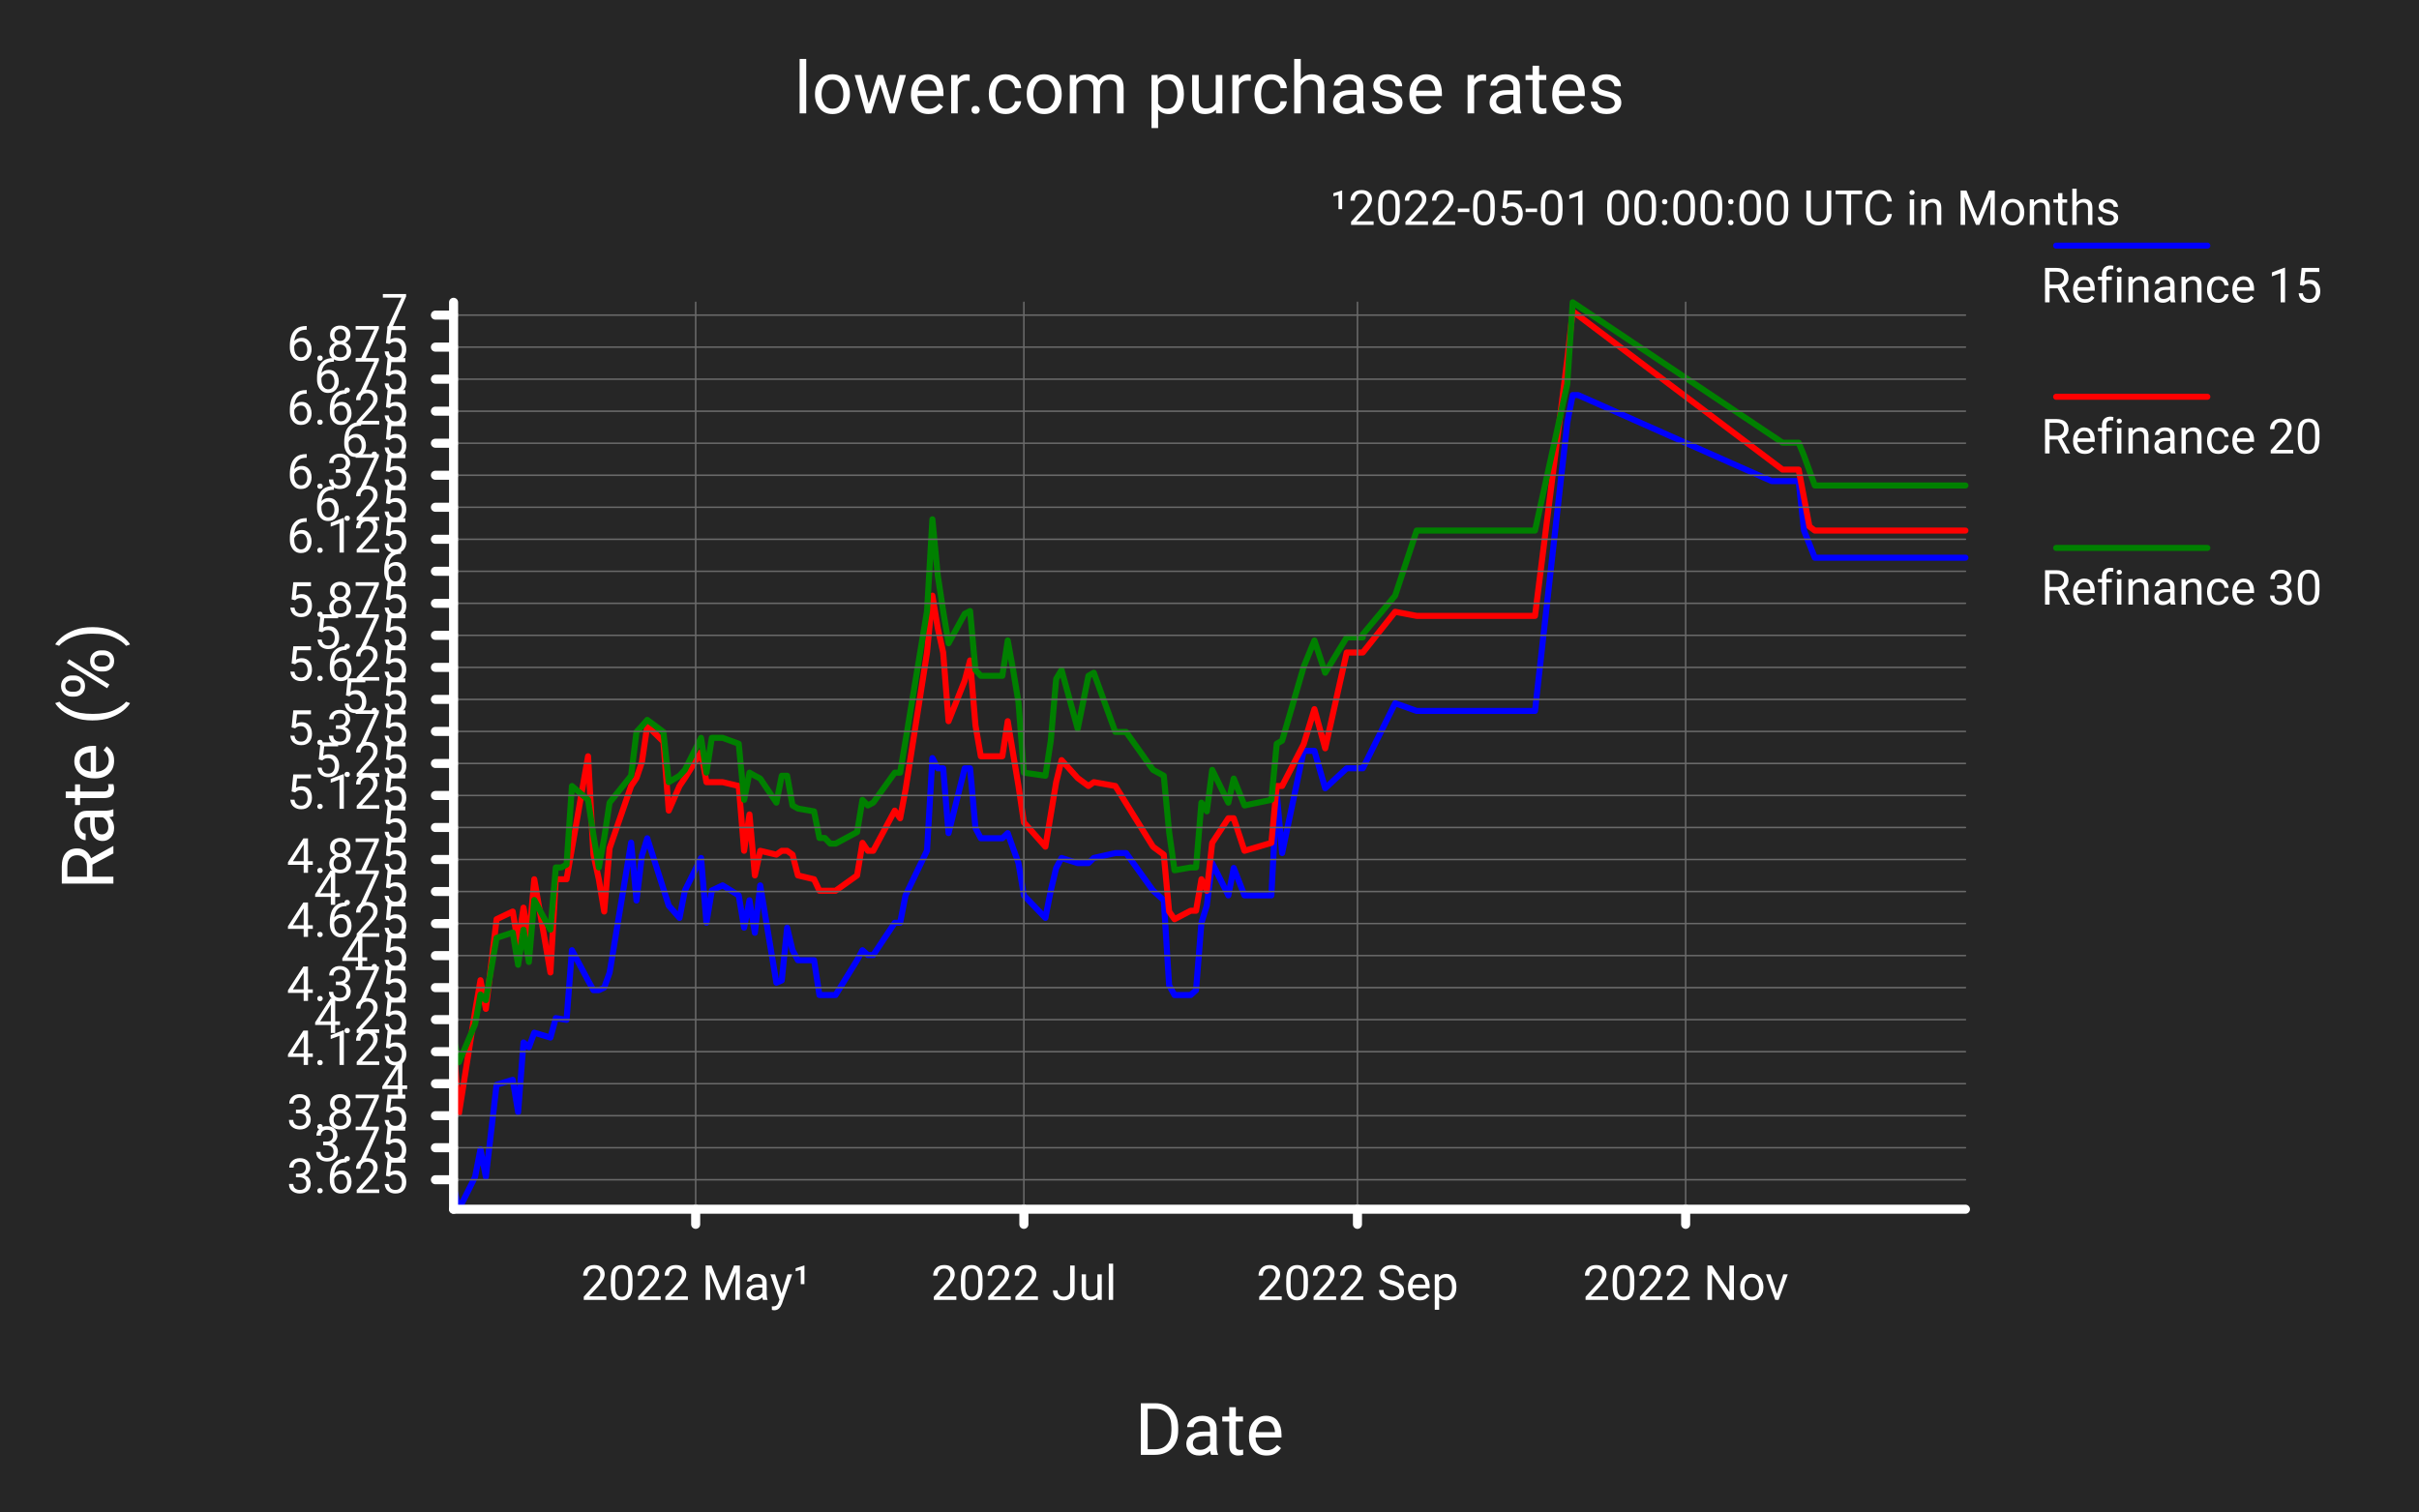
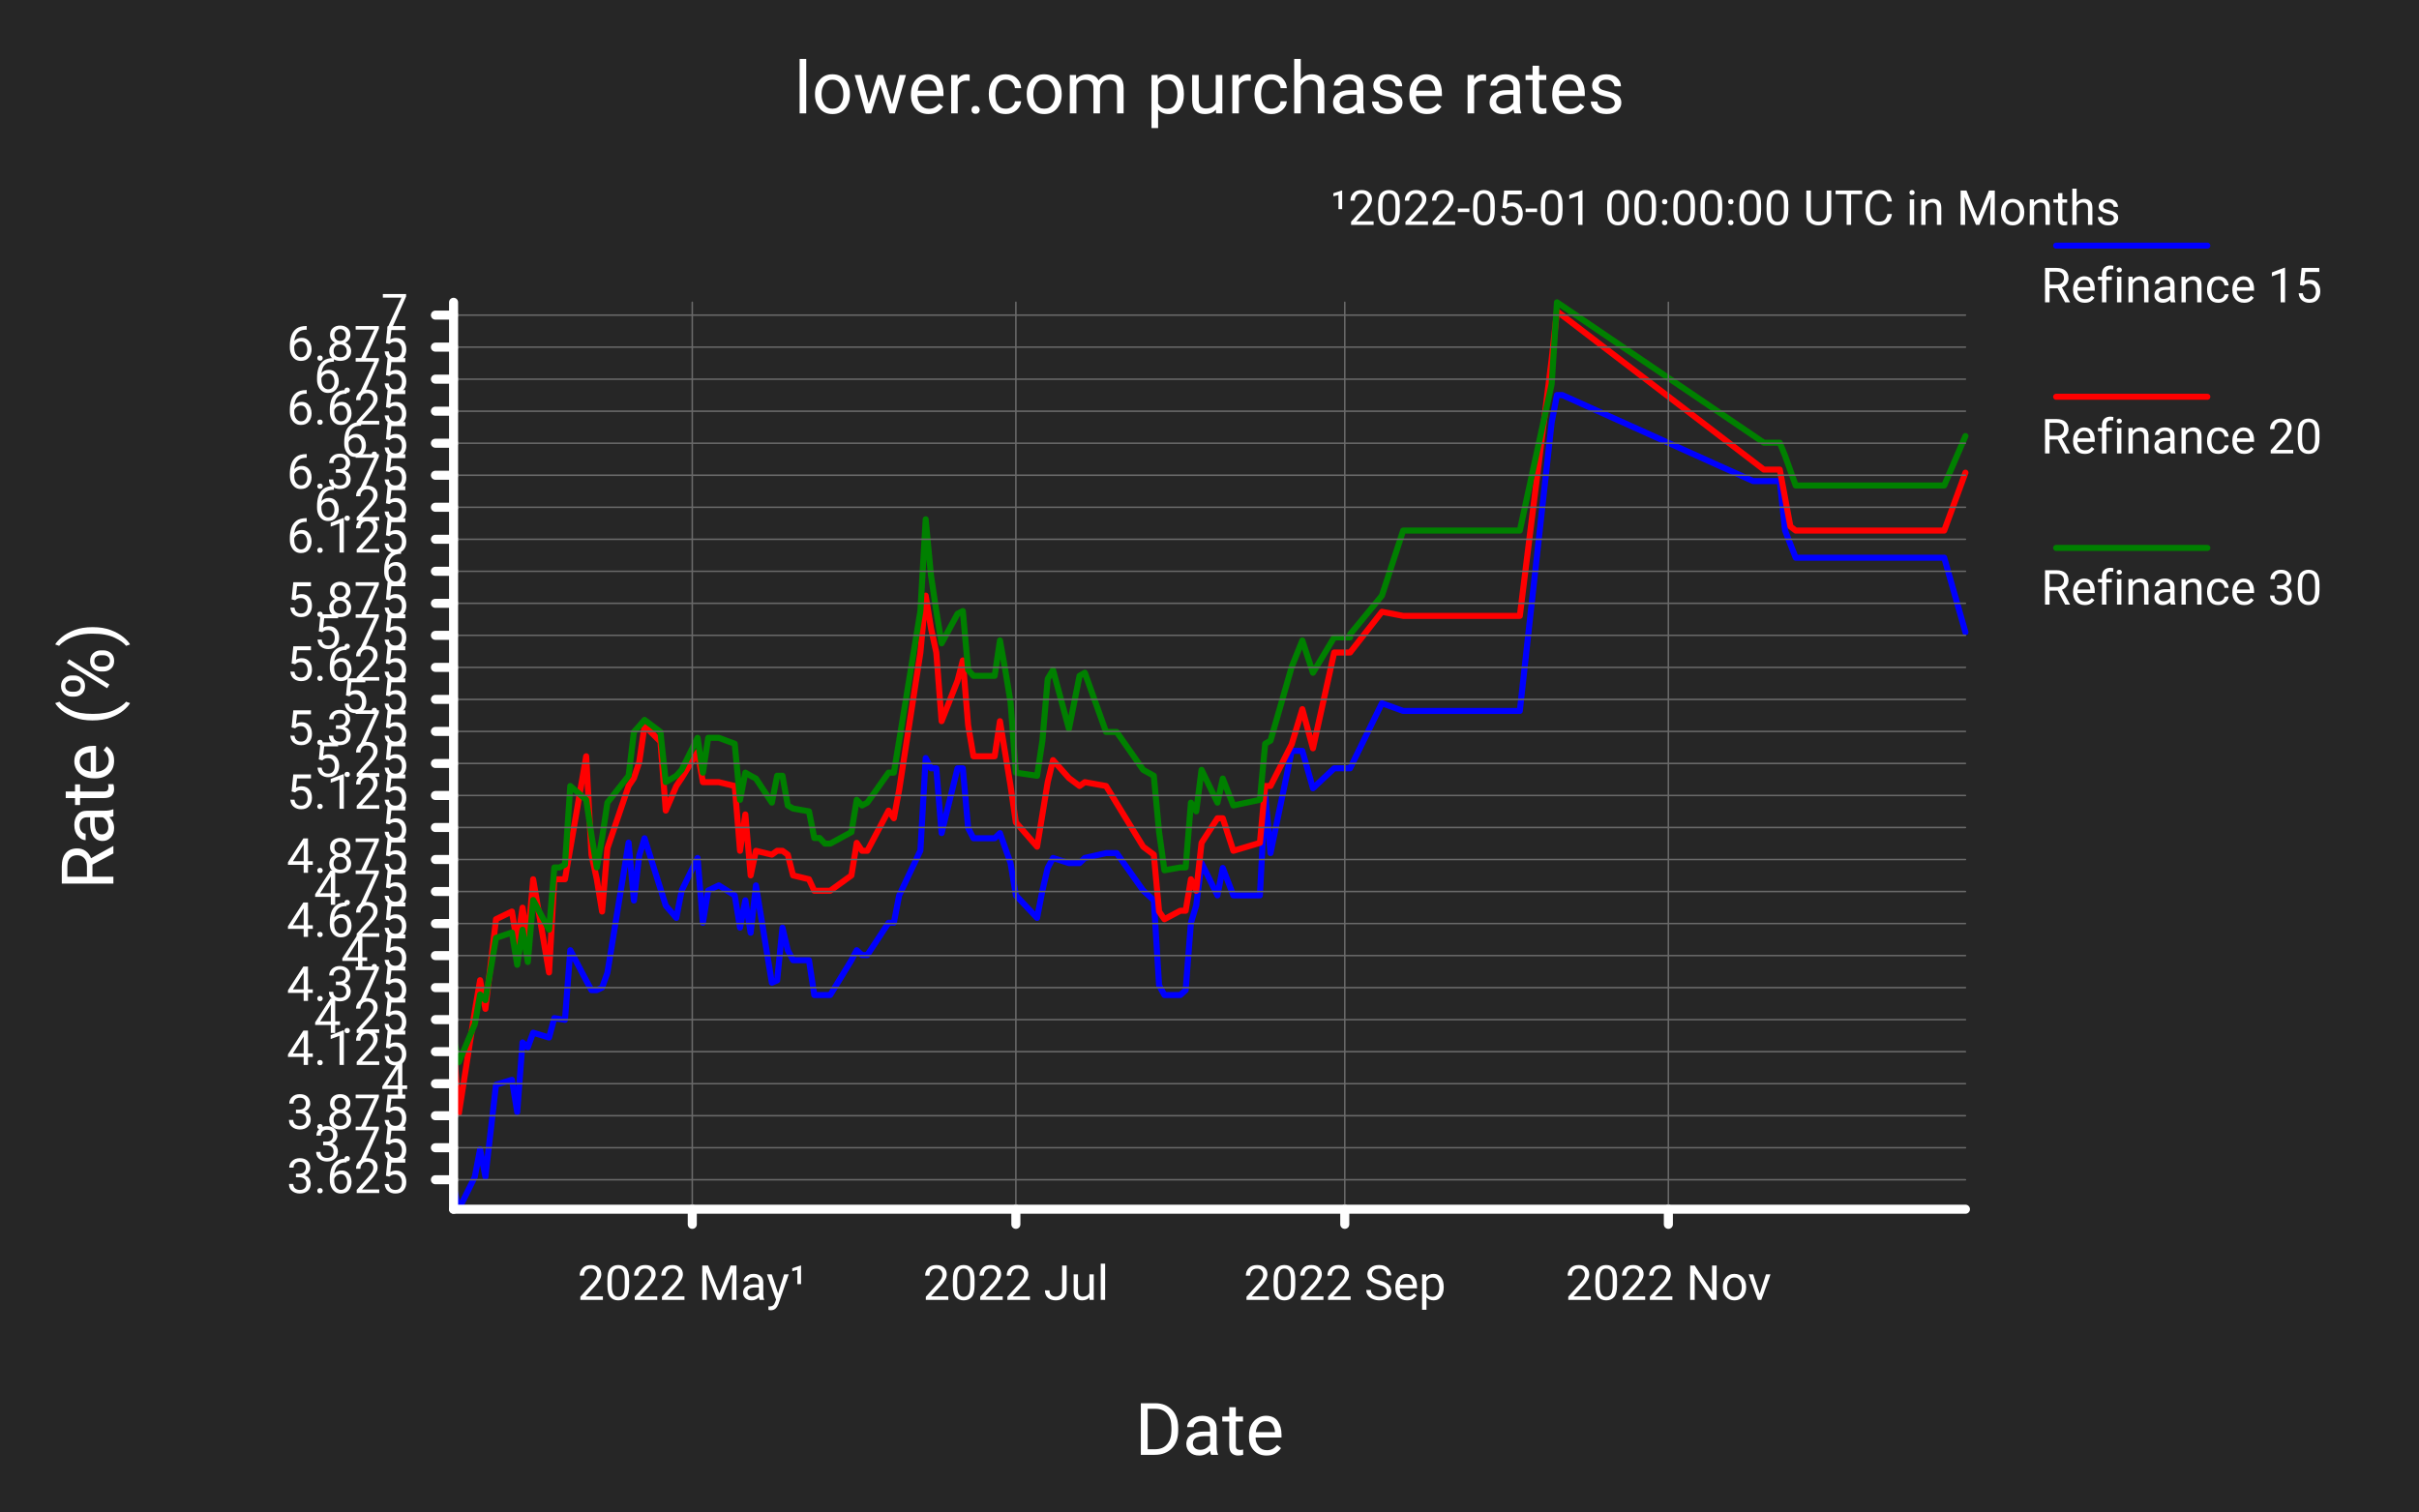
<svg xmlns="http://www.w3.org/2000/svg" class="poloto" width="800" height="500" viewBox="0 0 800 500">
  <style>.poloto{stroke-linecap:round;stroke-linejoin:round;font-family:Roboto,sans-serif;font-size:16px;}.poloto_background{fill:#262626;}.poloto_scatter{stroke-width:7}.poloto_tick_line{stroke:dimgray;stroke-width:0.5}.poloto_line{stroke-width:2}.poloto_text{fill: white;}.poloto_axis_lines{stroke: white;stroke-width:3;fill:none;stroke-dasharray:none}.poloto_title{font-size:24px;dominant-baseline:start;text-anchor:middle;}.poloto_xname{font-size:24px;dominant-baseline:start;text-anchor:middle;}.poloto_yname{font-size:24px;dominant-baseline:start;text-anchor:middle;}.poloto0stroke{stroke:blue;}.poloto1stroke{stroke:red;}.poloto2stroke{stroke:green;}.poloto3stroke{stroke:gold;}.poloto4stroke{stroke:aqua;}.poloto5stroke{stroke:lime;}.poloto6stroke{stroke:orange;}.poloto7stroke{stroke:chocolate;}.poloto0fill{fill:blue;}.poloto1fill{fill:red;}.poloto2fill{fill:green;}.poloto3fill{fill:gold;}.poloto4fill{fill:aqua;}.poloto5fill{fill:lime;}.poloto6fill{fill:orange;}.poloto7fill{fill:chocolate;}</style>
  <circle r="1e5" class="poloto_background" />
  <text class="poloto_text poloto_legend_text" x="675" y="100">Refinance 15</text>
  <line class="poloto_line poloto_legend_icon poloto0stroke poloto0legend" stroke="black" x1="680" x2="730" y1="81.25" y2="81.25" />
-   <path class="poloto_line poloto0stroke" fill="none" stroke="black" d=" M 150.00 392.46 L 151.78 400.00 L 157.12 389.32 L 158.90 380.17 L 160.68 389.32 L 160.68 389.32 L 164.23 358.81 L 169.57 357.20 L 171.35 367.88 L 173.13 344.83 L 174.91 346.44 L 176.69 341.61 L 182.03 343.22 L 183.81 336.78 L 183.81 336.78 L 187.37 337.37 L 189.15 314.32 L 194.48 324.32 L 196.26 327.54 L 198.04 327.54 L 199.82 326.69 L 201.60 321.78 L 208.72 278.73 L 210.50 297.88 L 212.28 283.05 L 214.06 277.29 L 214.06 277.29 L 221.17 299.58 L 224.73 303.64 L 226.51 294.58 L 231.85 283.81 L 233.63 305.25 L 235.41 294.58 L 235.41 294.58 L 238.97 292.88 L 244.31 296.19 L 246.09 306.86 L 246.09 306.86 L 247.86 297.80 L 249.64 308.56 L 251.42 292.88 L 256.76 325.08 L 258.54 324.32 L 260.32 306.86 L 260.32 306.86 L 262.10 314.32 L 263.88 317.63 L 269.22 317.63 L 271.00 329.15 L 272.78 329.15 L 274.56 329.15 L 276.33 329.15 L 283.45 317.63 L 285.23 314.32 L 287.01 315.93 L 288.79 315.93 L 288.79 315.93 L 295.91 305.25 L 297.69 305.25 L 299.47 296.19 L 306.58 281.36 L 308.36 250.76 L 310.14 254.15 L 311.92 254.15 L 313.70 275.59 L 319.04 254.15 L 320.82 254.15 L 322.60 273.90 L 324.38 277.29 L 331.49 277.29 L 333.27 275.59 L 335.05 280.59 L 336.83 285.51 L 338.61 296.19 L 345.73 303.64 L 347.51 294.58 L 349.29 287.12 L 351.07 283.81 L 356.41 285.51 L 359.96 285.51 L 361.74 283.81 L 368.86 282.20 L 368.86 282.20 L 368.86 282.20 L 368.86 282.20 L 368.86 282.20 L 368.86 282.20 L 372.42 282.20 L 372.42 282.20 L 372.42 282.20 L 372.42 282.20 L 372.42 282.20 L 372.42 282.20 L 381.32 294.58 L 384.88 297.80 L 386.65 325.93 L 388.43 329.15 L 393.77 329.15 L 395.55 327.54 L 397.33 305.25 L 399.11 299.49 L 400.89 285.51 L 406.23 296.19 L 406.23 296.19 L 408.01 287.12 L 411.57 296.19 L 411.57 296.19 L 420.46 296.19 L 422.24 262.46 L 424.02 282.20 L 431.14 248.39 L 434.70 248.39 L 434.70 248.39 L 438.26 260.76 L 445.37 254.15 L 445.37 254.15 L 445.37 254.15 L 445.37 254.15 L 445.37 254.15 L 445.37 254.15 L 445.37 254.15 L 445.37 254.15 L 445.37 254.15 L 450.71 254.15 L 461.39 232.63 L 468.51 235.17 L 468.51 235.17 L 473.84 235.17 L 480.96 235.17 L 482.74 235.17 L 482.74 235.17 L 482.74 235.17 L 482.74 235.17 L 482.74 235.17 L 505.87 235.17 L 507.65 235.17 L 518.33 139.75 L 520.11 130.68 L 521.89 130.68 L 585.94 159.15 L 593.06 159.15 L 594.84 159.15 L 596.62 175.51 L 600.18 184.49 L 600.18 184.49 L 607.30 184.49 L 609.07 184.49 L 610.85 184.49 L 612.63 184.49 L 617.97 184.49 L 619.75 184.49 L 623.31 184.49 L 625.09 184.49 L 630.43 184.49 L 632.21 184.49 L 632.21 184.49 L 637.54 184.49 L 642.88 184.49 L 644.66 184.49 L 646.44 184.49 L 648.22 184.49 L 650.00 184.49" />
+   <path class="poloto_line poloto0stroke" fill="none" stroke="black" d=" M 150.00 392.46 L 151.75 400.00 L 157.02 389.32 L 158.77 380.17 L 160.53 389.32 L 160.53 389.32 L 164.04 358.81 L 169.30 357.20 L 171.05 367.88 L 172.81 344.83 L 174.56 346.44 L 176.32 341.61 L 181.58 343.22 L 183.33 336.78 L 183.33 336.78 L 186.84 337.37 L 188.60 314.32 L 193.86 324.32 L 195.61 327.54 L 197.37 327.54 L 199.12 326.69 L 200.88 321.78 L 207.89 278.73 L 209.65 297.88 L 211.40 283.05 L 213.16 277.29 L 213.16 277.29 L 220.18 299.58 L 223.68 303.64 L 225.44 294.58 L 230.70 283.81 L 232.46 305.25 L 234.21 294.58 L 234.21 294.58 L 237.72 292.88 L 242.98 296.19 L 244.74 306.86 L 244.74 306.86 L 246.49 297.80 L 248.25 308.56 L 250.00 292.88 L 255.26 325.08 L 257.02 324.32 L 258.77 306.86 L 258.77 306.86 L 260.53 314.32 L 262.28 317.63 L 267.54 317.63 L 269.30 329.15 L 271.05 329.15 L 272.81 329.15 L 274.56 329.15 L 281.58 317.63 L 283.33 314.32 L 285.09 315.93 L 286.84 315.93 L 286.84 315.93 L 293.86 305.25 L 295.61 305.25 L 297.37 296.19 L 304.39 281.36 L 306.14 250.76 L 307.89 254.15 L 309.65 254.15 L 311.40 275.59 L 316.67 254.15 L 318.42 254.15 L 320.18 273.90 L 321.93 277.29 L 328.95 277.29 L 330.70 275.59 L 332.46 280.59 L 334.21 285.51 L 335.96 296.19 L 342.98 303.64 L 344.74 294.58 L 346.49 287.12 L 348.25 283.81 L 353.51 285.51 L 357.02 285.51 L 358.77 283.81 L 365.79 282.20 L 365.79 282.20 L 365.79 282.20 L 365.79 282.20 L 365.79 282.20 L 365.79 282.20 L 369.30 282.20 L 369.30 282.20 L 369.30 282.20 L 369.30 282.20 L 369.30 282.20 L 369.30 282.20 L 378.07 294.58 L 381.58 297.80 L 383.33 325.93 L 385.09 329.15 L 390.35 329.15 L 392.11 327.54 L 393.86 305.25 L 395.61 299.49 L 397.37 285.51 L 402.63 296.19 L 402.63 296.19 L 404.39 287.12 L 407.89 296.19 L 407.89 296.19 L 416.67 296.19 L 418.42 262.46 L 420.18 282.20 L 427.19 248.39 L 430.70 248.39 L 430.70 248.39 L 434.21 260.76 L 441.23 254.15 L 441.23 254.15 L 441.23 254.15 L 441.23 254.15 L 441.23 254.15 L 441.23 254.15 L 441.23 254.15 L 441.23 254.15 L 441.23 254.15 L 446.49 254.15 L 457.02 232.63 L 464.04 235.17 L 464.04 235.17 L 469.30 235.17 L 476.32 235.17 L 478.07 235.17 L 478.07 235.17 L 478.07 235.17 L 478.07 235.17 L 478.07 235.17 L 500.88 235.17 L 502.63 235.17 L 513.16 139.75 L 514.91 130.68 L 516.67 130.68 L 579.82 159.15 L 586.84 159.15 L 588.60 159.15 L 590.35 175.51 L 593.86 184.49 L 593.86 184.49 L 600.88 184.49 L 602.63 184.49 L 604.39 184.49 L 606.14 184.49 L 611.40 184.49 L 613.16 184.49 L 616.67 184.49 L 618.42 184.49 L 623.68 184.49 L 625.44 184.49 L 625.44 184.49 L 630.70 184.49 L 635.96 184.49 L 637.72 184.49 L 639.47 184.49 L 641.23 184.49 L 642.98 184.49 L 650.00 209.15" />
  <text class="poloto_text poloto_legend_text" x="675" y="150">Refinance 20</text>
  <line class="poloto_line poloto_legend_icon poloto1stroke poloto1legend" stroke="black" x1="680" x2="730" y1="131.25" y2="131.25" />
-   <path class="poloto_line poloto1stroke" fill="none" stroke="black" d=" M 150.00 345.68 L 151.78 368.31 L 157.12 334.58 L 158.90 324.24 L 160.68 333.73 L 160.68 333.73 L 164.23 304.07 L 169.57 301.53 L 171.35 312.29 L 173.13 300.25 L 174.91 311.02 L 176.69 290.85 L 182.03 321.69 L 183.81 290.85 L 183.81 290.85 L 187.37 290.85 L 187.37 290.85 L 194.48 250.17 L 196.26 282.71 L 198.04 290.85 L 199.82 301.53 L 201.60 280.59 L 208.72 260.00 L 210.50 257.37 L 212.28 252.12 L 214.06 240.08 L 219.40 245.34 L 221.17 268.14 L 224.73 260.00 L 226.51 257.37 L 231.85 248.81 L 233.63 258.73 L 235.41 258.73 L 235.41 258.73 L 238.97 258.73 L 244.31 260.00 L 246.09 281.44 L 246.09 281.44 L 247.86 269.41 L 249.64 289.58 L 251.42 281.44 L 256.76 282.71 L 258.54 281.44 L 260.32 281.44 L 260.32 281.44 L 262.10 282.71 L 263.88 289.58 L 269.22 290.85 L 271.00 294.66 L 272.78 294.66 L 274.56 294.66 L 276.33 294.66 L 283.45 289.58 L 285.23 278.81 L 287.01 281.44 L 288.79 281.44 L 288.79 281.44 L 295.91 268.14 L 297.69 270.68 L 299.47 261.27 L 306.58 215.85 L 308.36 197.03 L 310.14 207.80 L 311.92 215.85 L 313.70 238.56 L 319.04 225.17 L 320.82 218.47 L 322.60 239.92 L 324.38 250.17 L 331.49 250.17 L 333.27 238.56 L 335.05 249.32 L 336.83 260.00 L 338.61 272.03 L 345.73 280.08 L 347.51 269.41 L 349.29 258.73 L 351.07 251.44 L 356.41 257.37 L 359.96 260.00 L 361.74 258.73 L 368.86 260.00 L 368.86 260.00 L 368.86 260.00 L 368.86 260.00 L 368.86 260.00 L 368.86 260.00 L 368.86 260.00 L 368.86 260.00 L 368.86 260.00 L 368.86 260.00 L 368.86 260.00 L 368.86 260.00 L 381.32 280.08 L 384.88 282.71 L 386.65 301.53 L 388.43 304.07 L 393.77 301.27 L 395.55 301.27 L 397.33 290.85 L 399.11 294.66 L 400.89 278.81 L 406.23 270.68 L 406.23 270.68 L 408.01 270.68 L 411.57 281.44 L 411.57 281.44 L 420.46 278.81 L 422.24 260.00 L 424.02 260.00 L 431.14 246.19 L 434.70 234.58 L 434.70 234.58 L 438.26 247.54 L 445.37 215.85 L 445.37 215.85 L 445.37 215.85 L 445.37 215.85 L 445.37 215.85 L 445.37 215.85 L 445.37 215.85 L 445.37 215.85 L 445.37 215.85 L 450.71 215.85 L 461.39 202.37 L 468.51 203.73 L 472.06 203.73 L 473.84 203.73 L 473.84 203.73 L 482.74 203.73 L 484.52 203.73 L 484.52 203.73 L 484.52 203.73 L 484.52 203.73 L 505.87 203.73 L 507.65 203.73 L 518.33 118.81 L 520.11 102.97 L 520.11 102.97 L 589.50 155.34 L 593.06 155.34 L 594.84 155.34 L 598.40 174.15 L 600.18 175.51 L 600.18 175.51 L 607.30 175.51 L 609.07 175.51 L 610.85 175.51 L 612.63 175.51 L 617.97 175.51 L 619.75 175.51 L 623.31 175.51 L 625.09 175.51 L 630.43 175.51 L 632.21 175.51 L 632.21 175.51 L 637.54 175.51 L 642.88 175.51 L 644.66 175.51 L 646.44 175.51 L 648.22 175.51 L 650.00 175.51" />
+   <path class="poloto_line poloto1stroke" fill="none" stroke="black" d=" M 150.00 345.68 L 151.75 368.31 L 157.02 334.58 L 158.77 324.24 L 160.53 333.73 L 160.53 333.73 L 164.04 304.07 L 169.30 301.53 L 171.05 312.29 L 172.81 300.25 L 174.56 311.02 L 176.32 290.85 L 181.58 321.69 L 183.33 290.85 L 183.33 290.85 L 186.84 290.85 L 186.84 290.85 L 193.86 250.17 L 195.61 282.71 L 197.37 290.85 L 199.12 301.53 L 200.88 280.59 L 207.89 260.00 L 209.65 257.37 L 211.40 252.12 L 213.16 240.08 L 218.42 245.34 L 220.18 268.14 L 223.68 260.00 L 225.44 257.37 L 230.70 248.81 L 232.46 258.73 L 234.21 258.73 L 234.21 258.73 L 237.72 258.73 L 242.98 260.00 L 244.74 281.44 L 244.74 281.44 L 246.49 269.41 L 248.25 289.58 L 250.00 281.44 L 255.26 282.71 L 257.02 281.44 L 258.77 281.44 L 258.77 281.44 L 260.53 282.71 L 262.28 289.58 L 267.54 290.85 L 269.30 294.66 L 271.05 294.66 L 272.81 294.66 L 274.56 294.66 L 281.58 289.58 L 283.33 278.81 L 285.09 281.44 L 286.84 281.44 L 286.84 281.44 L 293.86 268.14 L 295.61 270.68 L 297.37 261.27 L 304.39 215.85 L 306.14 197.03 L 307.89 207.80 L 309.65 215.85 L 311.40 238.56 L 316.67 225.17 L 318.42 218.47 L 320.18 239.92 L 321.93 250.17 L 328.95 250.17 L 330.70 238.56 L 332.46 249.32 L 334.21 260.00 L 335.96 272.03 L 342.98 280.08 L 344.74 269.41 L 346.49 258.73 L 348.25 251.44 L 353.51 257.37 L 357.02 260.00 L 358.77 258.73 L 365.79 260.00 L 365.79 260.00 L 365.79 260.00 L 365.79 260.00 L 365.79 260.00 L 365.79 260.00 L 365.79 260.00 L 365.79 260.00 L 365.79 260.00 L 365.79 260.00 L 365.79 260.00 L 365.79 260.00 L 378.07 280.08 L 381.58 282.71 L 383.33 301.53 L 385.09 304.07 L 390.35 301.27 L 392.11 301.27 L 393.86 290.85 L 395.61 294.66 L 397.37 278.81 L 402.63 270.68 L 402.63 270.68 L 404.39 270.68 L 407.89 281.44 L 407.89 281.44 L 416.67 278.81 L 418.42 260.00 L 420.18 260.00 L 427.19 246.19 L 430.70 234.58 L 430.70 234.58 L 434.21 247.54 L 441.23 215.85 L 441.23 215.85 L 441.23 215.85 L 441.23 215.85 L 441.23 215.85 L 441.23 215.85 L 441.23 215.85 L 441.23 215.85 L 441.23 215.85 L 446.49 215.85 L 457.02 202.37 L 464.04 203.73 L 467.54 203.73 L 469.30 203.73 L 469.30 203.73 L 478.07 203.73 L 479.82 203.73 L 479.82 203.73 L 479.82 203.73 L 479.82 203.73 L 500.88 203.73 L 502.63 203.73 L 513.16 118.81 L 514.91 102.97 L 514.91 102.97 L 583.33 155.34 L 586.84 155.34 L 588.60 155.34 L 592.11 174.15 L 593.86 175.51 L 593.86 175.51 L 600.88 175.51 L 602.63 175.51 L 604.39 175.51 L 606.14 175.51 L 611.40 175.51 L 613.16 175.51 L 616.67 175.51 L 618.42 175.51 L 623.68 175.51 L 625.44 175.51 L 625.44 175.51 L 630.70 175.51 L 635.96 175.51 L 637.72 175.51 L 639.47 175.51 L 641.23 175.51 L 642.98 175.51 L 650.00 156.36" />
  <text class="poloto_text poloto_legend_text" x="675" y="200">Refinance 30</text>
  <line class="poloto_line poloto_legend_icon poloto2stroke poloto2legend" stroke="black" x1="680" x2="730" y1="181.25" y2="181.25" />
-   <path class="poloto_line poloto2stroke" fill="none" stroke="black" d=" M 150.00 343.31 L 151.78 351.36 L 157.12 338.81 L 158.90 328.98 L 160.68 330.85 L 160.68 330.85 L 164.23 310.25 L 169.57 308.47 L 171.35 319.15 L 173.13 307.54 L 174.91 318.22 L 176.69 297.71 L 182.03 307.54 L 183.81 286.95 L 185.59 286.95 L 187.37 286.02 L 189.15 260.00 L 194.48 264.58 L 196.26 276.27 L 198.04 286.95 L 199.82 277.20 L 201.60 265.51 L 208.72 256.61 L 210.50 242.12 L 212.28 240.17 L 214.06 238.14 L 219.40 242.12 L 221.17 258.73 L 224.73 256.61 L 226.51 254.66 L 231.85 244.07 L 233.63 255.59 L 235.41 244.07 L 235.41 244.07 L 238.97 244.07 L 244.31 246.02 L 246.09 264.58 L 246.09 264.58 L 247.86 255.59 L 249.64 256.61 L 251.42 257.54 L 256.76 265.51 L 258.54 256.61 L 260.32 256.61 L 260.32 256.61 L 262.10 266.44 L 263.88 267.46 L 269.22 268.39 L 271.00 277.20 L 272.78 277.20 L 274.56 279.07 L 276.33 279.07 L 283.45 275.25 L 285.23 264.58 L 287.01 266.44 L 288.79 265.51 L 288.79 265.51 L 295.91 255.59 L 297.69 255.59 L 299.47 245.00 L 306.58 202.12 L 308.36 171.78 L 310.14 190.34 L 311.92 202.12 L 313.70 212.80 L 319.04 203.05 L 320.82 202.12 L 322.60 221.61 L 324.38 223.56 L 331.49 223.56 L 333.27 211.86 L 335.05 221.61 L 336.83 232.29 L 338.61 255.59 L 345.73 256.61 L 347.51 245.00 L 349.29 224.58 L 351.07 221.61 L 356.41 241.10 L 359.96 223.56 L 361.74 222.54 L 368.86 242.12 L 368.86 242.12 L 368.86 242.12 L 368.86 242.12 L 368.86 242.12 L 368.86 242.12 L 372.42 242.12 L 372.42 242.12 L 372.42 242.12 L 372.42 242.12 L 372.42 242.12 L 372.42 242.12 L 381.32 254.66 L 384.88 256.61 L 386.65 275.25 L 388.43 287.88 L 393.77 286.95 L 395.55 286.95 L 397.33 265.51 L 399.11 268.39 L 400.89 254.66 L 406.23 265.51 L 406.23 265.51 L 408.01 257.54 L 411.57 266.44 L 411.57 266.44 L 420.46 264.58 L 422.24 246.02 L 424.02 245.00 L 431.14 220.59 L 434.70 211.86 L 434.70 211.86 L 438.26 222.54 L 445.37 210.85 L 445.37 210.85 L 445.37 210.85 L 445.37 210.85 L 445.37 210.85 L 445.37 210.85 L 445.37 210.85 L 445.37 210.85 L 450.71 210.85 L 450.71 209.83 L 461.39 197.03 L 468.51 175.51 L 468.51 175.51 L 473.84 175.51 L 473.84 175.51 L 482.74 175.51 L 484.52 175.51 L 484.52 175.51 L 484.52 175.51 L 484.52 175.51 L 505.87 175.51 L 507.65 175.51 L 518.33 127.03 L 520.11 100.00 L 520.11 100.00 L 589.50 146.44 L 593.06 146.44 L 594.84 146.44 L 596.62 150.76 L 600.18 160.59 L 600.18 160.59 L 607.30 160.59 L 609.07 160.59 L 610.85 160.59 L 612.63 160.59 L 617.97 160.59 L 619.75 160.59 L 623.31 160.59 L 625.09 160.59 L 630.43 160.59 L 632.21 160.59 L 632.21 160.59 L 637.54 160.59 L 642.88 160.59 L 644.66 160.59 L 646.44 160.59 L 648.22 160.59 L 650.00 160.59" />
+   <path class="poloto_line poloto2stroke" fill="none" stroke="black" d=" M 150.00 343.31 L 151.75 351.36 L 157.02 338.81 L 158.77 328.98 L 160.53 330.85 L 160.53 330.85 L 164.04 310.25 L 169.30 308.47 L 171.05 319.15 L 172.81 307.54 L 174.56 318.22 L 176.32 297.71 L 181.58 307.54 L 183.33 286.95 L 185.09 286.95 L 186.84 286.02 L 188.60 260.00 L 193.86 264.58 L 195.61 276.27 L 197.37 286.95 L 199.12 277.20 L 200.88 265.51 L 207.89 256.61 L 209.65 242.12 L 211.40 240.17 L 213.16 238.14 L 218.42 242.12 L 220.18 258.73 L 223.68 256.61 L 225.44 254.66 L 230.70 244.07 L 232.46 255.59 L 234.21 244.07 L 234.21 244.07 L 237.72 244.07 L 242.98 246.02 L 244.74 264.58 L 244.74 264.58 L 246.49 255.59 L 248.25 256.61 L 250.00 257.54 L 255.26 265.51 L 257.02 256.61 L 258.77 256.61 L 258.77 256.61 L 260.53 266.44 L 262.28 267.46 L 267.54 268.39 L 269.30 277.20 L 271.05 277.20 L 272.81 279.07 L 274.56 279.07 L 281.58 275.25 L 283.33 264.58 L 285.09 266.44 L 286.84 265.51 L 286.84 265.51 L 293.86 255.59 L 295.61 255.59 L 297.37 245.00 L 304.39 202.12 L 306.14 171.78 L 307.89 190.34 L 309.65 202.12 L 311.40 212.80 L 316.67 203.05 L 318.42 202.12 L 320.18 221.61 L 321.93 223.56 L 328.95 223.56 L 330.70 211.86 L 332.46 221.61 L 334.21 232.29 L 335.96 255.59 L 342.98 256.61 L 344.74 245.00 L 346.49 224.58 L 348.25 221.61 L 353.51 241.10 L 357.02 223.56 L 358.77 222.54 L 365.79 242.12 L 365.79 242.12 L 365.79 242.12 L 365.79 242.12 L 365.79 242.12 L 365.79 242.12 L 369.30 242.12 L 369.30 242.12 L 369.30 242.12 L 369.30 242.12 L 369.30 242.12 L 369.30 242.12 L 378.07 254.66 L 381.58 256.61 L 383.33 275.25 L 385.09 287.88 L 390.35 286.95 L 392.11 286.95 L 393.86 265.51 L 395.61 268.39 L 397.37 254.66 L 402.63 265.51 L 402.63 265.51 L 404.39 257.54 L 407.89 266.44 L 407.89 266.44 L 416.67 264.58 L 418.42 246.02 L 420.18 245.00 L 427.19 220.59 L 430.70 211.86 L 430.70 211.86 L 434.21 222.54 L 441.23 210.85 L 441.23 210.85 L 441.23 210.85 L 441.23 210.85 L 441.23 210.85 L 441.23 210.85 L 441.23 210.85 L 441.23 210.85 L 446.49 210.85 L 446.49 209.83 L 457.02 197.03 L 464.04 175.51 L 464.04 175.51 L 469.30 175.51 L 469.30 175.51 L 478.07 175.51 L 479.82 175.51 L 479.82 175.51 L 479.82 175.51 L 479.82 175.51 L 500.88 175.51 L 502.63 175.51 L 513.16 127.03 L 514.91 100.00 L 514.91 100.00 L 583.33 146.44 L 586.84 146.44 L 588.60 146.44 L 590.35 150.76 L 593.86 160.59 L 593.86 160.59 L 600.88 160.59 L 602.63 160.59 L 604.39 160.59 L 606.14 160.59 L 611.40 160.59 L 613.16 160.59 L 616.67 160.59 L 618.42 160.59 L 623.68 160.59 L 625.44 160.59 L 625.44 160.59 L 630.70 160.59 L 635.96 160.59 L 637.72 160.59 L 639.47 160.59 L 641.23 160.59 L 642.98 160.59 L 650.00 144.24" />
  <text class="poloto_labels poloto_text poloto_title" x="400" y="37.5">lower.com purchase rates</text>
  <text class="poloto_labels poloto_text poloto_xname" x="400" y="481.25">Date</text>
  <text class="poloto_labels poloto_text poloto_yname" transform="rotate(-90,37.5,250)" x="37.5" y="250">Rate (%)</text>
  <text class="poloto_tick_labels poloto_text" dominant-baseline="middle" text-anchor="start" x="150" y="70" />
  <line class="poloto_axis_lines" stroke="black" x1="150" x2="144" y1="390.254" y2="390.254" />
  <line class="poloto_tick_line" stroke="black" x1="150" x2="650" y1="390.254" y2="390.254" />
  <text class="poloto_tick_labels poloto_text" dominant-baseline="middle" text-anchor="end" x="135" y="390.254">3.625</text>
  <line class="poloto_axis_lines" stroke="black" x1="150" x2="144" y1="379.661" y2="379.661" />
  <line class="poloto_tick_line" stroke="black" x1="150" x2="650" y1="379.661" y2="379.661" />
  <text class="poloto_tick_labels poloto_text" dominant-baseline="middle" text-anchor="end" x="135" y="379.661">3.75</text>
  <line class="poloto_axis_lines" stroke="black" x1="150" x2="144" y1="369.068" y2="369.068" />
  <line class="poloto_tick_line" stroke="black" x1="150" x2="650" y1="369.068" y2="369.068" />
  <text class="poloto_tick_labels poloto_text" dominant-baseline="middle" text-anchor="end" x="135" y="369.068">3.875</text>
  <line class="poloto_axis_lines" stroke="black" x1="150" x2="144" y1="358.475" y2="358.475" />
  <line class="poloto_tick_line" stroke="black" x1="150" x2="650" y1="358.475" y2="358.475" />
  <text class="poloto_tick_labels poloto_text" dominant-baseline="middle" text-anchor="end" x="135" y="358.475">4</text>
  <line class="poloto_axis_lines" stroke="black" x1="150" x2="144" y1="347.881" y2="347.881" />
  <line class="poloto_tick_line" stroke="black" x1="150" x2="650" y1="347.881" y2="347.881" />
  <text class="poloto_tick_labels poloto_text" dominant-baseline="middle" text-anchor="end" x="135" y="347.881">4.125</text>
  <line class="poloto_axis_lines" stroke="black" x1="150" x2="144" y1="337.288" y2="337.288" />
  <line class="poloto_tick_line" stroke="black" x1="150" x2="650" y1="337.288" y2="337.288" />
  <text class="poloto_tick_labels poloto_text" dominant-baseline="middle" text-anchor="end" x="135" y="337.288">4.25</text>
  <line class="poloto_axis_lines" stroke="black" x1="150" x2="144" y1="326.695" y2="326.695" />
  <line class="poloto_tick_line" stroke="black" x1="150" x2="650" y1="326.695" y2="326.695" />
  <text class="poloto_tick_labels poloto_text" dominant-baseline="middle" text-anchor="end" x="135" y="326.695">4.375</text>
  <line class="poloto_axis_lines" stroke="black" x1="150" x2="144" y1="316.102" y2="316.102" />
  <line class="poloto_tick_line" stroke="black" x1="150" x2="650" y1="316.102" y2="316.102" />
  <text class="poloto_tick_labels poloto_text" dominant-baseline="middle" text-anchor="end" x="135" y="316.102">4.5</text>
  <line class="poloto_axis_lines" stroke="black" x1="150" x2="144" y1="305.508" y2="305.508" />
  <line class="poloto_tick_line" stroke="black" x1="150" x2="650" y1="305.508" y2="305.508" />
  <text class="poloto_tick_labels poloto_text" dominant-baseline="middle" text-anchor="end" x="135" y="305.508">4.625</text>
  <line class="poloto_axis_lines" stroke="black" x1="150" x2="144" y1="294.915" y2="294.915" />
  <line class="poloto_tick_line" stroke="black" x1="150" x2="650" y1="294.915" y2="294.915" />
  <text class="poloto_tick_labels poloto_text" dominant-baseline="middle" text-anchor="end" x="135" y="294.915">4.75</text>
  <line class="poloto_axis_lines" stroke="black" x1="150" x2="144" y1="284.322" y2="284.322" />
  <line class="poloto_tick_line" stroke="black" x1="150" x2="650" y1="284.322" y2="284.322" />
  <text class="poloto_tick_labels poloto_text" dominant-baseline="middle" text-anchor="end" x="135" y="284.322">4.875</text>
  <line class="poloto_axis_lines" stroke="black" x1="150" x2="144" y1="273.729" y2="273.729" />
  <line class="poloto_tick_line" stroke="black" x1="150" x2="650" y1="273.729" y2="273.729" />
  <text class="poloto_tick_labels poloto_text" dominant-baseline="middle" text-anchor="end" x="135" y="273.729">5</text>
  <line class="poloto_axis_lines" stroke="black" x1="150" x2="144" y1="263.136" y2="263.136" />
  <line class="poloto_tick_line" stroke="black" x1="150" x2="650" y1="263.136" y2="263.136" />
  <text class="poloto_tick_labels poloto_text" dominant-baseline="middle" text-anchor="end" x="135" y="263.136">5.125</text>
  <line class="poloto_axis_lines" stroke="black" x1="150" x2="144" y1="252.542" y2="252.542" />
  <line class="poloto_tick_line" stroke="black" x1="150" x2="650" y1="252.542" y2="252.542" />
  <text class="poloto_tick_labels poloto_text" dominant-baseline="middle" text-anchor="end" x="135" y="252.542">5.25</text>
  <line class="poloto_axis_lines" stroke="black" x1="150" x2="144" y1="241.949" y2="241.949" />
  <line class="poloto_tick_line" stroke="black" x1="150" x2="650" y1="241.949" y2="241.949" />
  <text class="poloto_tick_labels poloto_text" dominant-baseline="middle" text-anchor="end" x="135" y="241.949">5.375</text>
  <line class="poloto_axis_lines" stroke="black" x1="150" x2="144" y1="231.356" y2="231.356" />
  <line class="poloto_tick_line" stroke="black" x1="150" x2="650" y1="231.356" y2="231.356" />
  <text class="poloto_tick_labels poloto_text" dominant-baseline="middle" text-anchor="end" x="135" y="231.356">5.5</text>
  <line class="poloto_axis_lines" stroke="black" x1="150" x2="144" y1="220.763" y2="220.763" />
  <line class="poloto_tick_line" stroke="black" x1="150" x2="650" y1="220.763" y2="220.763" />
  <text class="poloto_tick_labels poloto_text" dominant-baseline="middle" text-anchor="end" x="135" y="220.763">5.625</text>
  <line class="poloto_axis_lines" stroke="black" x1="150" x2="144" y1="210.169" y2="210.169" />
  <line class="poloto_tick_line" stroke="black" x1="150" x2="650" y1="210.169" y2="210.169" />
  <text class="poloto_tick_labels poloto_text" dominant-baseline="middle" text-anchor="end" x="135" y="210.169">5.75</text>
  <line class="poloto_axis_lines" stroke="black" x1="150" x2="144" y1="199.576" y2="199.576" />
  <line class="poloto_tick_line" stroke="black" x1="150" x2="650" y1="199.576" y2="199.576" />
  <text class="poloto_tick_labels poloto_text" dominant-baseline="middle" text-anchor="end" x="135" y="199.576">5.875</text>
  <line class="poloto_axis_lines" stroke="black" x1="150" x2="144" y1="188.983" y2="188.983" />
  <line class="poloto_tick_line" stroke="black" x1="150" x2="650" y1="188.983" y2="188.983" />
  <text class="poloto_tick_labels poloto_text" dominant-baseline="middle" text-anchor="end" x="135" y="188.983">6</text>
  <line class="poloto_axis_lines" stroke="black" x1="150" x2="144" y1="178.39" y2="178.39" />
  <line class="poloto_tick_line" stroke="black" x1="150" x2="650" y1="178.39" y2="178.39" />
  <text class="poloto_tick_labels poloto_text" dominant-baseline="middle" text-anchor="end" x="135" y="178.39">6.125</text>
  <line class="poloto_axis_lines" stroke="black" x1="150" x2="144" y1="167.797" y2="167.797" />
  <line class="poloto_tick_line" stroke="black" x1="150" x2="650" y1="167.797" y2="167.797" />
  <text class="poloto_tick_labels poloto_text" dominant-baseline="middle" text-anchor="end" x="135" y="167.797">6.25</text>
  <line class="poloto_axis_lines" stroke="black" x1="150" x2="144" y1="157.203" y2="157.203" />
  <line class="poloto_tick_line" stroke="black" x1="150" x2="650" y1="157.203" y2="157.203" />
  <text class="poloto_tick_labels poloto_text" dominant-baseline="middle" text-anchor="end" x="135" y="157.203">6.375</text>
  <line class="poloto_axis_lines" stroke="black" x1="150" x2="144" y1="146.61" y2="146.61" />
  <line class="poloto_tick_line" stroke="black" x1="150" x2="650" y1="146.61" y2="146.61" />
  <text class="poloto_tick_labels poloto_text" dominant-baseline="middle" text-anchor="end" x="135" y="146.61">6.5</text>
  <line class="poloto_axis_lines" stroke="black" x1="150" x2="144" y1="136.017" y2="136.017" />
  <line class="poloto_tick_line" stroke="black" x1="150" x2="650" y1="136.017" y2="136.017" />
  <text class="poloto_tick_labels poloto_text" dominant-baseline="middle" text-anchor="end" x="135" y="136.017">6.625</text>
  <line class="poloto_axis_lines" stroke="black" x1="150" x2="144" y1="125.424" y2="125.424" />
  <line class="poloto_tick_line" stroke="black" x1="150" x2="650" y1="125.424" y2="125.424" />
  <text class="poloto_tick_labels poloto_text" dominant-baseline="middle" text-anchor="end" x="135" y="125.424">6.75</text>
  <line class="poloto_axis_lines" stroke="black" x1="150" x2="144" y1="114.831" y2="114.831" />
  <line class="poloto_tick_line" stroke="black" x1="150" x2="650" y1="114.831" y2="114.831" />
  <text class="poloto_tick_labels poloto_text" dominant-baseline="middle" text-anchor="end" x="135" y="114.831">6.875</text>
  <line class="poloto_axis_lines" stroke="black" x1="150" x2="144" y1="104.237" y2="104.237" />
  <line class="poloto_tick_line" stroke="black" x1="150" x2="650" y1="104.237" y2="104.237" />
  <text class="poloto_tick_labels poloto_text" dominant-baseline="middle" text-anchor="end" x="135" y="104.237">7</text>
  <text class="poloto_tick_labels poloto_text" dominant-baseline="middle" text-anchor="start" x="440" y="70">¹2022-05-01 00:00:00 UTC in Months</text>
-   <line class="poloto_axis_lines" stroke="black" x1="230.071" x2="230.071" y1="400" y2="405" />
-   <line class="poloto_tick_line" stroke="black" x1="230.071" x2="230.071" y1="400" y2="100" />
-   <text class="poloto_tick_labels poloto_text" dominant-baseline="start" text-anchor="middle" x="230.071" y="430">2022 May¹</text>
-   <line class="poloto_axis_lines" stroke="black" x1="338.612" x2="338.612" y1="400" y2="405" />
-   <line class="poloto_tick_line" stroke="black" x1="338.612" x2="338.612" y1="400" y2="100" />
-   <text class="poloto_tick_labels poloto_text" dominant-baseline="start" text-anchor="middle" x="338.612" y="430">2022 Jul</text>
-   <line class="poloto_axis_lines" stroke="black" x1="448.932" x2="448.932" y1="400" y2="405" />
-   <line class="poloto_tick_line" stroke="black" x1="448.932" x2="448.932" y1="400" y2="100" />
-   <text class="poloto_tick_labels poloto_text" dominant-baseline="start" text-anchor="middle" x="448.932" y="430">2022 Sep</text>
-   <line class="poloto_axis_lines" stroke="black" x1="557.473" x2="557.473" y1="400" y2="405" />
-   <line class="poloto_tick_line" stroke="black" x1="557.473" x2="557.473" y1="400" y2="100" />
-   <text class="poloto_tick_labels poloto_text" dominant-baseline="start" text-anchor="middle" x="557.473" y="430">2022 Nov</text>
+   <line class="poloto_axis_lines" stroke="black" x1="228.947" x2="228.947" y1="400" y2="405" />
+   <line class="poloto_tick_line" stroke="black" x1="228.947" x2="228.947" y1="400" y2="100" />
+   <text class="poloto_tick_labels poloto_text" dominant-baseline="start" text-anchor="middle" x="228.947" y="430">2022 May¹</text>
+   <line class="poloto_axis_lines" stroke="black" x1="335.965" x2="335.965" y1="400" y2="405" />
+   <line class="poloto_tick_line" stroke="black" x1="335.965" x2="335.965" y1="400" y2="100" />
+   <text class="poloto_tick_labels poloto_text" dominant-baseline="start" text-anchor="middle" x="335.965" y="430">2022 Jul</text>
+   <line class="poloto_axis_lines" stroke="black" x1="444.737" x2="444.737" y1="400" y2="405" />
+   <line class="poloto_tick_line" stroke="black" x1="444.737" x2="444.737" y1="400" y2="100" />
+   <text class="poloto_tick_labels poloto_text" dominant-baseline="start" text-anchor="middle" x="444.737" y="430">2022 Sep</text>
+   <line class="poloto_axis_lines" stroke="black" x1="551.754" x2="551.754" y1="400" y2="405" />
+   <line class="poloto_tick_line" stroke="black" x1="551.754" x2="551.754" y1="400" y2="100" />
+   <text class="poloto_tick_labels poloto_text" dominant-baseline="start" text-anchor="middle" x="551.754" y="430">2022 Nov</text>
  <path stroke="black" fill="none" class="poloto_axis_lines" d=" M 150 400 L 650 400" />
  <path stroke="black" fill="none" class="poloto_axis_lines" d=" M 150 400 L 150 100" />
</svg>
